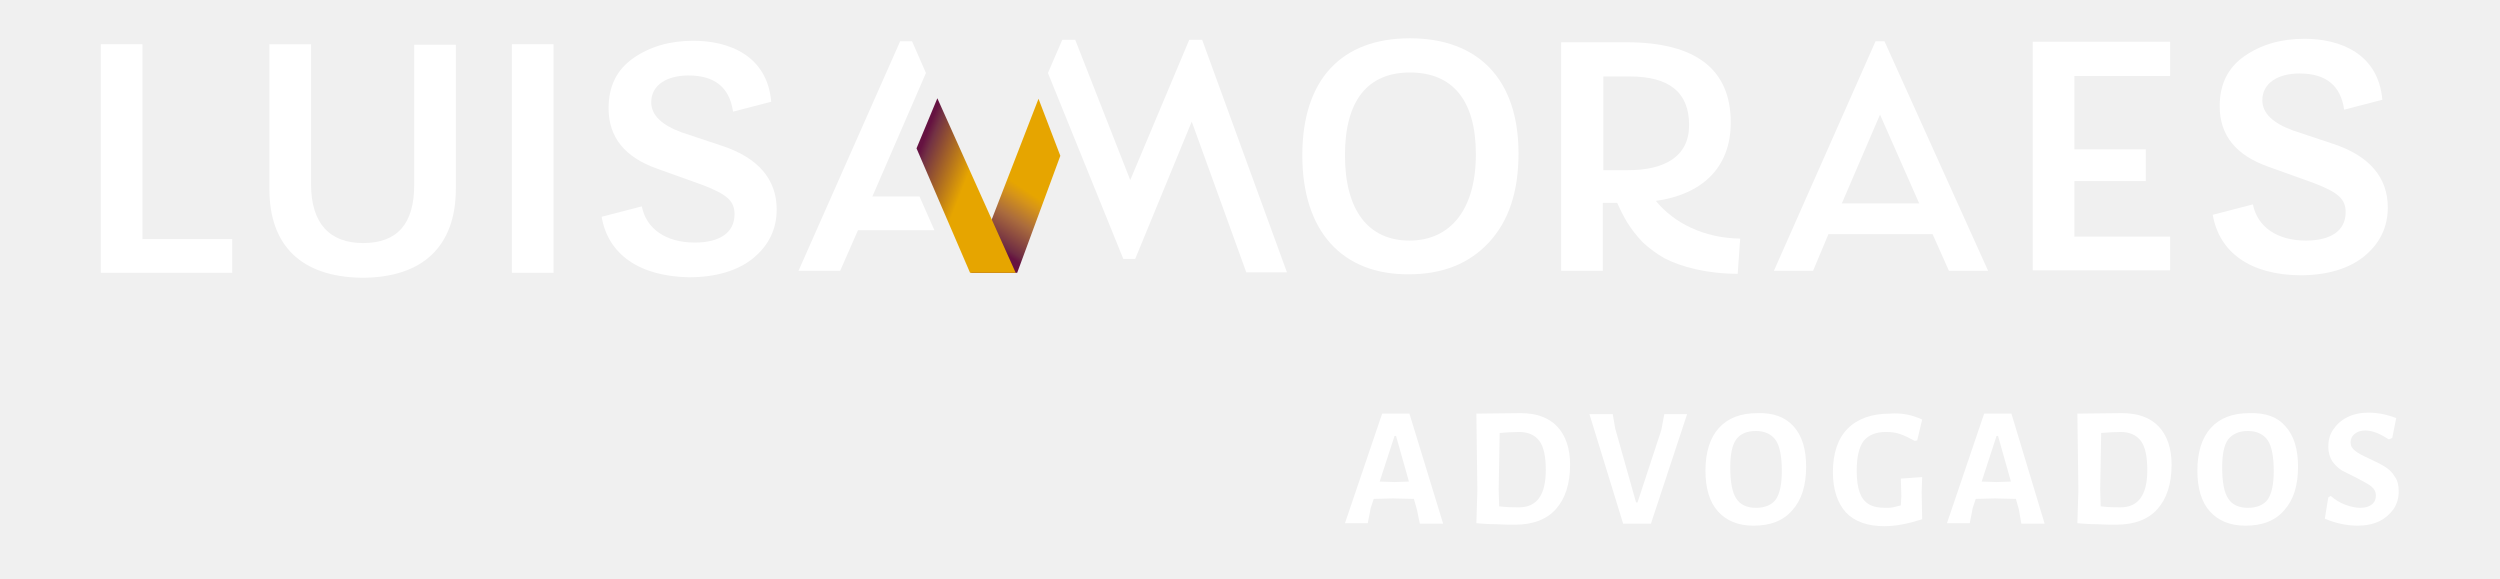
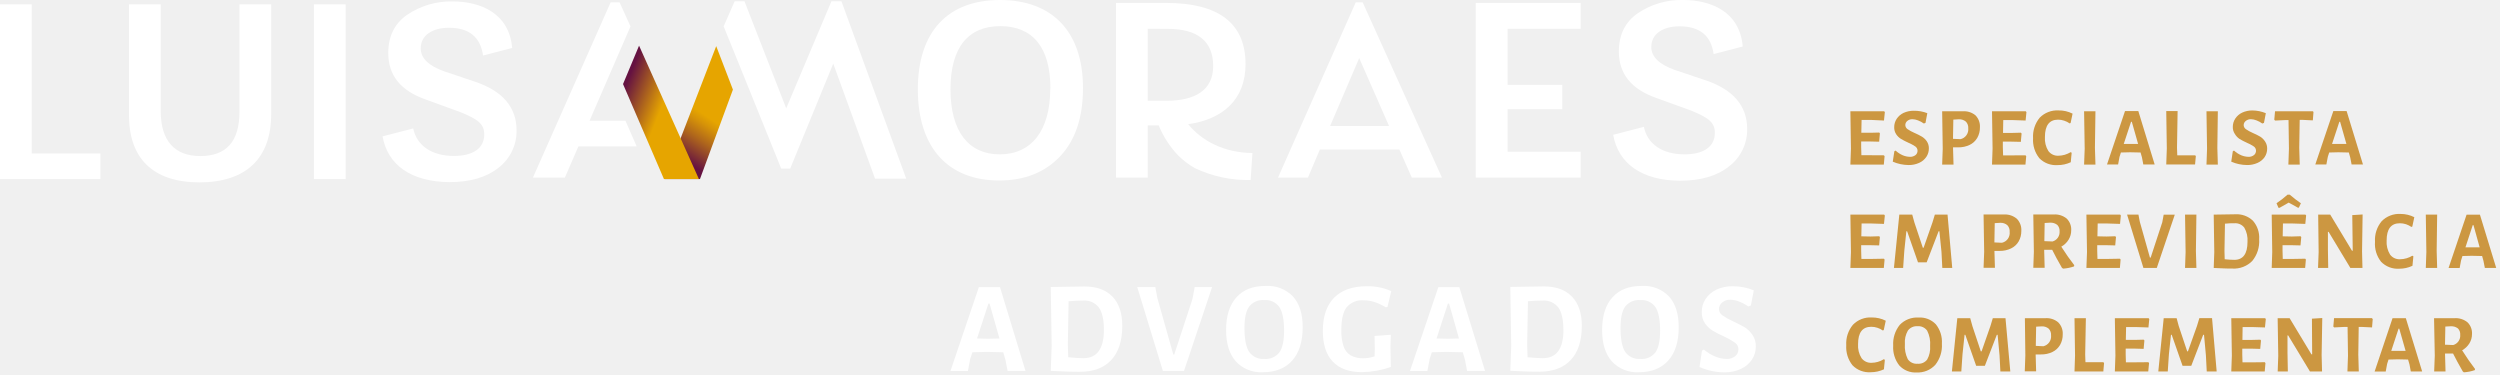
- <svg xmlns="http://www.w3.org/2000/svg" width="1024" height="237" viewBox="0 0 1024 237" fill="none">
-   <g clip-path="url(#clip0_2337_20992)">
-     <path d="M591.112 214.507H581.566L580.347 208.617L579.129 204.352L570.395 204.149L562.676 204.352L561.458 208.008L560.239 214.304H550.896L566.129 169.421H577.301L591.112 214.507ZM577.097 197.244L571.816 178.56H571.207L565.114 197.244L571.207 197.447L577.097 197.244Z" fill="white" />
-     <path d="M637.828 174.701C641.281 178.357 643.109 183.637 643.109 190.339C643.109 198.26 641.078 204.353 637.219 208.617C633.359 212.882 627.672 214.913 620.563 214.913C618.329 214.913 615.689 214.913 612.642 214.71C609.595 214.71 606.955 214.507 604.721 214.304L605.127 200.9L604.721 169.421L622.798 169.218C629.297 169.218 634.375 171.046 637.828 174.701ZM633.156 192.573C633.156 187.09 632.344 183.028 630.516 180.591C628.688 178.154 625.844 176.935 622.188 176.935C619.751 176.935 617.11 177.138 614.267 177.341L613.861 200.494L614.064 207.399C617.314 207.805 619.954 207.805 622.188 207.805C629.5 207.805 633.156 202.728 633.156 192.573Z" fill="white" />
-     <path d="M676.216 214.507H664.842L651.03 169.624H660.577L661.592 175.514L670.123 205.774H670.732L680.481 176.123L681.7 169.624H691.043L676.216 214.507Z" fill="white" />
-     <path d="M734.712 174.701C738.165 178.56 739.79 184.043 739.79 191.152C739.79 198.869 737.962 204.759 734.103 209.024C730.447 213.289 725.166 215.319 718.26 215.319C711.964 215.319 707.089 213.289 703.636 209.43C700.183 205.571 698.558 199.885 698.558 192.776C698.558 185.262 700.386 179.372 704.042 175.311C707.698 171.249 712.979 169.218 719.885 169.218C726.385 169.015 731.259 170.843 734.712 174.701ZM711.151 179.982C709.526 182.216 708.714 186.074 708.714 191.355C708.714 197.447 709.526 201.712 711.151 204.149C712.776 206.79 715.62 208.008 719.276 208.008C722.932 208.008 725.775 206.79 727.4 204.556C729.025 202.119 729.838 198.26 729.838 192.979C729.838 187.09 729.025 182.825 727.4 180.388C725.775 177.951 722.932 176.529 719.276 176.529C715.417 176.529 712.776 177.748 711.151 179.982Z" fill="white" />
-     <path d="M787.318 171.858L785.287 180.388L784.272 180.591C782.037 179.372 780.006 178.357 778.178 177.748C776.35 177.138 774.522 176.935 772.491 176.935C768.429 176.935 765.382 178.154 763.351 180.591C761.523 183.028 760.508 187.09 760.508 192.776C760.508 196.432 760.914 199.478 761.726 201.712C762.539 203.946 763.757 205.571 765.585 206.587C767.21 207.602 769.648 208.008 772.491 208.008C773.507 208.008 774.319 208.008 775.335 207.805C776.147 207.602 777.163 207.399 778.585 206.993L778.788 203.134L778.585 196.026L787.318 195.417L787.115 201.712L787.318 212.679C781.631 214.507 776.554 215.523 771.882 215.523C764.976 215.523 759.695 213.695 756.039 209.836C752.586 205.977 750.758 200.494 750.758 193.386C750.758 185.668 752.789 179.575 756.852 175.514C760.914 171.452 766.804 169.421 774.116 169.421C778.991 169.015 783.459 170.03 787.318 171.858Z" fill="white" />
-     <path d="M837.487 214.507H827.941L826.925 208.617L825.706 204.352L816.973 204.149L809.254 204.352L808.036 208.008L806.817 214.304H797.474L812.707 169.421H823.878L837.487 214.507ZM823.675 197.244L818.394 178.56H817.785L811.692 197.244L817.785 197.447L823.675 197.244Z" fill="white" />
-     <path d="M884.203 174.701C887.656 178.357 889.484 183.637 889.484 190.339C889.484 198.26 887.452 204.353 883.593 208.617C879.734 212.882 874.047 214.913 866.735 214.913C864.501 214.913 861.86 214.913 858.814 214.71C855.767 214.71 853.127 214.507 850.892 214.304L851.299 200.9L850.892 169.421L868.969 169.218C875.672 169.218 880.75 171.046 884.203 174.701ZM879.531 192.573C879.531 187.09 878.719 183.028 876.891 180.591C875.063 178.154 872.219 176.935 868.563 176.935C866.126 176.935 863.485 177.138 860.642 177.341L860.236 200.494L860.439 207.399C863.688 207.805 866.329 207.805 868.563 207.805C875.875 207.805 879.531 202.728 879.531 192.573Z" fill="white" />
-     <path d="M936.199 174.701C939.652 178.56 941.277 184.043 941.277 191.152C941.277 198.869 939.449 204.759 935.59 209.024C931.934 213.289 926.653 215.319 919.747 215.319C913.451 215.319 908.576 213.289 905.123 209.43C901.67 205.571 900.045 199.885 900.045 192.776C900.045 185.262 901.873 179.372 905.529 175.311C909.185 171.249 914.466 169.218 921.372 169.218C928.075 169.015 932.95 170.843 936.199 174.701ZM912.638 179.982C911.013 182.216 910.201 186.074 910.201 191.355C910.201 197.447 911.013 201.712 912.638 204.149C914.263 206.79 917.107 208.008 920.763 208.008C924.419 208.008 927.262 206.79 928.887 204.556C930.512 202.119 931.325 198.26 931.325 192.979C931.325 187.09 930.512 182.825 928.887 180.388C927.262 177.951 924.419 176.529 920.763 176.529C917.107 176.529 914.466 177.748 912.638 179.982Z" fill="white" />
-     <path d="M981.493 171.249L979.868 179.372L978.447 179.982C976.822 178.966 975.197 177.951 973.572 177.341C971.947 176.732 970.322 176.326 968.901 176.326C967.073 176.326 965.651 176.732 964.432 177.748C963.213 178.763 962.807 179.982 962.807 181.2C962.807 182.622 963.416 183.637 964.635 184.653C965.854 185.668 967.885 186.684 970.525 187.902C973.166 189.121 975.197 190.136 976.822 191.152C978.447 192.167 979.868 193.386 980.884 195.213C982.103 196.838 982.509 198.869 982.509 201.306C982.509 203.946 981.9 206.18 980.478 208.414C979.056 210.445 977.025 212.273 974.588 213.492C971.947 214.71 969.104 215.319 965.651 215.319C961.182 215.319 956.714 214.304 952.245 212.476L953.667 203.743L954.683 203.134C956.511 204.759 958.542 205.977 960.776 206.79C963.01 207.602 965.041 208.008 966.666 208.008C968.697 208.008 970.322 207.602 971.541 206.586C972.76 205.571 973.166 204.352 973.166 202.931C973.166 201.509 972.556 200.291 971.338 199.275C970.119 198.26 968.088 197.244 965.448 195.823C963.01 194.604 960.979 193.589 959.354 192.776C957.729 191.761 956.511 190.542 955.292 188.918C954.276 187.293 953.667 185.262 953.667 183.028C953.667 180.388 954.277 177.951 955.698 175.92C957.12 173.889 958.948 172.061 961.588 170.842C964.026 169.624 966.869 169.015 970.119 169.015C973.978 169.015 977.837 169.827 981.493 171.249Z" fill="white" />
-     <path d="M58.349 97.933H95.113V111.743H41.288V18.118H58.349V97.933Z" fill="white" />
-     <path d="M110.346 77.421V18.118H127.407V75.39C127.407 91.637 135.126 99.557 148.734 99.557C162.749 99.557 169.655 91.637 169.655 75.796V18.321H186.716V77.217C186.716 100.573 173.514 113.774 148.125 113.774C123.345 113.368 110.346 100.573 110.346 77.421Z" fill="white" />
-     <path d="M209.668 111.743V18.118H226.729V111.743H209.668Z" fill="white" />
-     <path d="M246.431 88.793L262.883 84.529C264.711 93.668 272.632 99.354 284.616 99.354C294.772 99.354 300.865 95.293 300.865 87.778C300.865 82.295 297.818 79.654 287.866 75.796L269.18 69.094C255.977 64.423 249.275 56.299 249.275 44.317C249.275 35.178 252.727 28.476 259.43 23.805C266.133 19.133 274.257 16.696 284.007 16.696C298.631 16.696 314.27 22.789 315.895 41.676L300.256 45.738C298.834 35.787 292.741 30.913 281.976 30.913C273.242 30.913 266.742 34.771 266.742 41.88C266.742 47.16 271.008 51.222 279.335 54.268L295.787 59.752C310.614 64.626 318.13 73.562 318.13 85.747C318.13 93.871 314.88 100.573 308.38 105.853C302.084 110.93 293.147 113.571 282.179 113.571C261.868 113.164 249.071 104.228 246.431 88.793Z" fill="white" />
-     <path d="M533.428 63.61C533.428 32.334 549.677 15.681 577.504 15.681C605.33 15.681 621.985 32.334 621.985 62.798C621.985 78.639 617.923 90.621 609.798 99.354C601.674 108.087 590.706 112.352 577.097 112.352C550.083 112.555 533.428 95.09 533.428 63.61ZM604.517 63.204C604.517 41.067 594.971 29.694 577.504 29.694C560.442 29.694 550.896 40.864 550.896 63.61C550.896 86.357 560.645 98.542 577.3 98.542C594.159 98.542 604.517 85.747 604.517 63.204Z" fill="white" />
-     <path d="M712.776 97.73L711.761 112.149C699.168 112.149 688.606 109.306 681.903 105.853C678.653 104.025 675.607 101.791 672.763 99.151C667.482 93.465 665.248 89.403 662.404 83.107H656.514V110.93H639.453V17.306H666.06C694.496 17.306 708.917 28.273 708.917 50.206C708.917 68.891 696.933 79.654 678.247 82.295C685.559 91.231 697.746 97.526 712.776 97.73ZM656.717 31.116V69.703H666.873C681.7 69.703 691.856 64.22 691.856 51.222C691.856 37.818 683.731 31.319 667.482 31.319H656.717V31.116Z" fill="white" />
-     <path d="M888.874 31.116H849.674V61.173H878.922V74.171H849.674V96.917H888.874V110.727H832.612V17.102H888.874V31.116Z" fill="white" />
-     <path d="M906.342 87.981L922.794 83.716C924.622 92.856 932.543 98.542 944.527 98.542C954.683 98.542 960.776 94.48 960.776 86.966C960.776 81.482 957.729 78.842 947.777 74.984L929.09 68.281C915.888 63.61 909.185 55.487 909.185 43.504C909.185 34.365 912.638 27.663 919.341 22.992C926.044 18.321 934.168 15.884 943.918 15.884C958.542 15.884 974.181 21.977 975.806 40.864L960.167 44.926C958.745 34.974 952.651 30.1 941.886 30.1C933.153 30.1 926.653 33.959 926.653 41.067C926.653 46.348 930.918 50.41 939.246 53.456L955.698 58.939C970.525 63.813 978.041 72.749 978.041 84.935C978.041 93.059 974.791 99.76 968.291 105.041C961.995 110.118 953.058 112.758 942.09 112.758C921.778 112.555 908.982 103.416 906.342 87.981Z" fill="white" />
-     <path d="M492.4 16.29H487.119L462.948 73.765L440.403 16.29H435.122L429.232 29.897L437.966 51.425L460.105 106.056H464.98L488.134 49.8L510.477 111.54H527.132L492.4 16.29Z" fill="white" />
-     <path d="M798.286 110.93L791.584 95.902H748.93L742.634 110.93H726.588L768.226 16.899H771.882L814.332 110.93H798.286ZM754.414 83.31H786.1L770.054 46.957L754.414 83.31Z" fill="white" />
-     <path d="M382.719 94.277L376.626 80.467H357.33L379.266 29.897L373.579 16.899H368.704L327.066 110.93H344.128L351.44 94.277H382.719Z" fill="white" />
-     <path d="M425.373 40.458L397.75 111.743H416.639L434.31 63.813L425.373 40.458Z" fill="url(#paint0_linear_2337_20992)" />
-     <path d="M383.938 40.255L375.407 60.767L397.343 111.743H416.03L383.938 40.255Z" fill="url(#paint1_linear_2337_20992)" />
+ <svg xmlns="http://www.w3.org/2000/svg" width="660" height="99" viewBox="0 0 660 99" fill="none">
+   <g clip-path="url(#clip0_2488_21343)">
+     <path d="M497.36 41L497.53 41.24L497.33 43.45H488.5L488.65 39.25L488.5 29.37H497.42L497.6 29.61L497.37 31.82L494 31.66H491.46L491.39 35.05H493.83L496.12 34.99L496.29 35.21L496.1 37.41L493.61 37.35H491.35V38.86L491.41 40.98H493.89L497.36 41Z" fill="#CC9741" />
+     <path d="M508.81 29.88L508.33 32.44L507.9 32.611C507.421 32.268 506.9 31.989 506.35 31.78C505.89 31.588 505.398 31.483 504.9 31.471C504.389 31.445 503.888 31.617 503.5 31.951C503.346 32.079 503.222 32.24 503.136 32.421C503.05 32.602 503.003 32.8 503 33.001C503.003 33.213 503.056 33.421 503.155 33.609C503.254 33.797 503.396 33.959 503.57 34.081C504.148 34.47 504.76 34.804 505.4 35.081C506.087 35.372 506.755 35.706 507.4 36.081C507.911 36.4 508.351 36.822 508.69 37.321C509.055 37.878 509.24 38.534 509.22 39.2C509.225 39.979 508.999 40.741 508.57 41.391C508.097 42.1 507.431 42.659 506.65 43.001C505.777 43.395 504.828 43.59 503.87 43.571C502.431 43.556 501.01 43.253 499.69 42.681L500.11 39.931L500.44 39.751C500.997 40.278 501.644 40.701 502.35 41.001C502.937 41.247 503.564 41.383 504.2 41.401C504.739 41.429 505.27 41.266 505.7 40.94C505.868 40.802 506.003 40.628 506.095 40.431C506.187 40.233 506.233 40.018 506.23 39.8C506.233 39.579 506.181 39.361 506.08 39.164C505.979 38.967 505.831 38.797 505.65 38.67C505.066 38.275 504.442 37.94 503.79 37.67C503.128 37.375 502.483 37.041 501.86 36.67C501.353 36.357 500.92 35.937 500.59 35.44C500.228 34.889 500.046 34.239 500.07 33.581C500.065 32.796 500.291 32.027 500.72 31.37C501.175 30.689 501.808 30.146 502.55 29.8C503.398 29.417 504.32 29.225 505.25 29.241C506.467 29.221 507.676 29.438 508.81 29.88Z" fill="#CC9741" />
+     <path d="M521.5 30.42C521.915 30.838 522.237 31.34 522.444 31.891C522.651 32.443 522.738 33.032 522.7 33.62C522.719 34.593 522.478 35.553 522 36.4C521.531 37.201 520.835 37.845 520 38.25C519.063 38.695 518.037 38.917 517 38.9H515.6V39L515.73 43.46H512.73L512.88 39.26L512.73 29.38H518.12C519.338 29.282 520.548 29.654 521.5 30.42ZM519.62 33.88C519.644 33.561 519.602 33.24 519.497 32.937C519.392 32.635 519.226 32.356 519.01 32.12C518.493 31.687 517.834 31.463 517.16 31.49L515.68 31.58L515.59 36.65L517.59 36.74C518.218 36.591 518.77 36.218 519.143 35.692C519.517 35.166 519.686 34.522 519.62 33.88Z" fill="#CC9741" />
+     <path d="M534.74 41L534.92 41.24L534.72 43.45H525.89L526.04 39.25L525.89 29.37H534.81L534.98 29.61L534.76 31.82L531.4 31.7H528.86L528.8 35.09H531.23L533.51 35.03L533.7 35.25L533.5 37.45L531 37.39H528.75V38.9L528.82 41.02H531.29L534.74 41Z" fill="#CC9741" />
+     <path d="M547.16 30L546.64 32.47L546.39 32.58C545.951 32.266 545.465 32.023 544.95 31.86C544.432 31.681 543.888 31.59 543.34 31.59C541.02 31.59 539.86 33.12 539.86 36.16C539.766 37.462 540.084 38.76 540.77 39.87C541.075 40.28 541.477 40.607 541.939 40.824C542.401 41.04 542.91 41.139 543.42 41.11C543.989 41.103 544.554 41.019 545.1 40.86C545.645 40.691 546.168 40.46 546.66 40.17L546.92 40.32L546.68 42.83C545.585 43.342 544.389 43.602 543.18 43.59C542.295 43.652 541.407 43.52 540.578 43.204C539.749 42.888 538.999 42.395 538.38 41.76C537.192 40.271 536.604 38.391 536.73 36.49C536.609 34.523 537.238 32.583 538.49 31.06C539.138 30.403 539.92 29.892 540.783 29.563C541.645 29.233 542.568 29.093 543.49 29.15C544.764 29.132 546.023 29.424 547.16 30Z" fill="#CC9741" />
+     <path d="M553.06 39L553.2 43.46H550.2L550.36 39.26L550.2 29.38H553.2L553.06 39Z" fill="#CC9741" />
+     <path d="M568.83 43.41H565.83L565.48 41.57L565.11 40.26L562.35 40.2L559.92 40.26L559.55 41.42L559.18 43.42H556.25L561 29.33H564.52L568.83 43.41ZM564.46 38L562.8 32.15H562.6L560.67 38H562.55H564.46Z" fill="#CC9741" />
+     <path d="M579.7 41.2L579.5 43.41H571.89L572.04 39.21L571.89 29.33H574.89L574.73 39L574.8 41H579.52L579.7 41.2Z" fill="#CC9741" />
+     <path d="M585.38 39L585.51 43.46H582.51L582.66 39.26L582.51 29.38H585.51L585.38 39Z" fill="#CC9741" />
+     <path d="M598.18 29.88L597.69 32.44L597.25 32.61C596.776 32.266 596.258 31.987 595.71 31.78C595.25 31.588 594.758 31.483 594.26 31.47C593.749 31.445 593.248 31.617 592.86 31.95C592.697 32.078 592.565 32.24 592.473 32.425C592.382 32.61 592.333 32.814 592.33 33.02C592.335 33.233 592.39 33.442 592.49 33.63C592.591 33.818 592.735 33.979 592.91 34.1C593.488 34.489 594.1 34.824 594.74 35.1C595.427 35.392 596.095 35.726 596.74 36.1C597.245 36.434 597.674 36.87 598 37.38C598.365 37.938 598.55 38.594 598.53 39.26C598.535 40.039 598.309 40.801 597.88 41.45C597.41 42.132 596.759 42.669 596 43C595.127 43.395 594.178 43.59 593.22 43.57C591.784 43.559 590.365 43.256 589.05 42.68L589.46 39.93L589.78 39.75C590.345 40.277 590.999 40.7 591.71 41C592.297 41.246 592.924 41.381 593.56 41.4C594.096 41.431 594.625 41.268 595.05 40.94C595.219 40.803 595.356 40.629 595.449 40.432C595.543 40.234 595.591 40.019 595.59 39.8C595.591 39.579 595.539 39.361 595.438 39.165C595.337 38.968 595.19 38.798 595.01 38.67C594.423 38.273 593.796 37.938 593.14 37.67C592.481 37.375 591.84 37.041 591.22 36.67C590.722 36.329 590.305 35.882 590 35.36C589.627 34.813 589.438 34.162 589.46 33.5C589.458 32.715 589.688 31.946 590.12 31.29C590.576 30.607 591.213 30.063 591.96 29.72C592.801 29.338 593.716 29.146 594.64 29.16C595.855 29.172 597.057 29.416 598.18 29.88Z" fill="#CC9741" />
+     <path d="M610.76 29.57L610.59 31.78L608 31.65H607.12L607 39L607.13 43.46H604.13L604.28 39.26L604.17 31.7H603.3L600.61 31.83L600.41 31.59L600.61 29.38H610.61L610.76 29.57Z" fill="#CC9741" />
+     <path d="M623.82 43.41H620.82L620.46 41.57L620.09 40.26L617.33 40.2L614.91 40.26L614.54 41.42L614.16 43.42H611.24L616 29.33H619.51L623.82 43.41ZM619.45 38L617.79 32.15H617.59L615.66 38H617.54H619.45Z" fill="#CC9741" />
+     <path d="M497.36 68.3L497.53 68.53L497.33 70.74H488.5L488.65 66.54L488.5 56.66H497.42L497.6 56.9L497.37 59.11L494 59H491.46L491.39 62.39L493.83 62.44L496.12 62.37L496.29 62.59L496.1 64.79L493.61 64.73H491.35V66.24L491.41 68.36H493.89L497.36 68.3Z" fill="#CC9741" />
+     <path d="M515.39 70.74H512.77L512.55 66.48L512 61.06H511.79L508.64 69.25H506.35L503.48 61.06H503.28L502.74 66.2L502.43 70.74H500L501.42 56.66H504.83L505.4 58.73L507.63 65.41H507.83L510.17 58.73L510.8 56.66H514.15L515.39 70.74Z" fill="#CC9741" />
+     <path d="M532.44 57.75C532.852 58.168 533.17 58.669 533.375 59.218C533.58 59.768 533.667 60.355 533.63 60.94C533.649 61.916 533.408 62.879 532.93 63.73C532.46 64.53 531.764 65.174 530.93 65.58C529.995 66.03 528.968 66.256 527.93 66.24H526.53L526.66 70.7H523.66L523.82 66.5L523.66 56.62H529.07C530.296 56.554 531.502 56.958 532.44 57.75ZM530.55 61.21C530.575 60.891 530.533 60.57 530.429 60.267C530.324 59.964 530.157 59.686 529.94 59.45C529.428 59.017 528.771 58.791 528.1 58.82L526.61 58.91L526.52 64L528.52 64.09C529.153 63.943 529.709 63.568 530.083 63.037C530.457 62.506 530.623 61.856 530.55 61.21Z" fill="#CC9741" />
+     <path d="M547.6 70L547.55 70.33C546.615 70.66 545.639 70.859 544.65 70.92L544.34 70.68C543.29 68.87 542.44 67.3 541.78 65.95H539.67V66.24L539.79 70.7H536.79L536.94 66.5L536.79 56.62H542.19C543.423 56.535 544.641 56.921 545.6 57.7C546.009 58.099 546.328 58.582 546.535 59.115C546.742 59.648 546.832 60.219 546.8 60.79C546.81 61.666 546.571 62.526 546.11 63.27C545.639 64.044 544.973 64.682 544.18 65.12C545.34 66.947 546.48 68.573 547.6 70ZM539.71 63.66L541.87 63.75C542.443 63.586 542.942 63.228 543.281 62.737C543.62 62.247 543.779 61.654 543.73 61.06C543.752 60.754 543.71 60.446 543.607 60.157C543.504 59.868 543.341 59.603 543.13 59.38C542.604 58.966 541.948 58.754 541.28 58.78L539.79 58.87L539.71 63.66Z" fill="#CC9741" />
+     <path d="M559.67 68.3L559.84 68.53L559.65 70.74H550.81L550.97 66.54L550.81 56.66H559.74L559.9 56.9L559.69 59.11L556.32 59H553.79L553.72 62.39L556.15 62.44L558.44 62.37L558.62 62.59L558.42 64.79L555.93 64.73H553.67V66.24L553.73 68.36H556.2L559.67 68.3Z" fill="#CC9741" />
+     <path d="M569.39 70.74H565.86L561.55 56.66H564.55L564.9 58.51L567.58 68H567.78L570.84 58.68L571.21 56.68H574.14L569.39 70.74Z" fill="#CC9741" />
+     <path d="M579.72 66.28L579.85 70.74H576.85L577 66.54L576.85 56.66H579.85L579.72 66.28Z" fill="#CC9741" />
+     <path d="M594.78 58.28C595.362 58.949 595.806 59.726 596.087 60.567C596.369 61.408 596.482 62.296 596.42 63.18C596.561 65.251 595.907 67.296 594.59 68.9C593.908 69.588 593.087 70.123 592.181 70.468C591.276 70.813 590.307 70.96 589.34 70.9C588.65 70.9 587.83 70.9 586.88 70.85C585.93 70.8 585.11 70.78 584.42 70.74L584.57 66.54L584.42 56.66L590.08 56.57C590.939 56.513 591.801 56.636 592.61 56.93C593.419 57.225 594.158 57.684 594.78 58.28ZM593.34 63.85C593.441 62.544 593.148 61.238 592.5 60.1C592.193 59.701 591.79 59.385 591.328 59.182C590.867 58.98 590.362 58.896 589.86 58.94C589.09 58.94 588.26 58.94 587.39 59.05L587.26 66.28L587.32 68.44C588.163 68.538 589.011 68.591 589.86 68.6C592.18 68.6 593.34 67 593.34 63.85Z" fill="#CC9741" />
+     <path d="M608.58 68.3L608.75 68.53L608.56 70.74H599.73L599.87 66.54L599.73 56.66H608.64L608.82 56.9L608.6 59.11L605.23 59H602.7L602.63 62.39L605.06 62.44L607.35 62.37L607.53 62.59L607.33 64.79L604.84 64.73H602.59V66.24L602.65 68.36H605.12L608.58 68.3ZM601 53.66C602.02 52.97 602.993 52.212 603.91 51.39H604.49C605.49 52.26 606.49 53.02 607.43 53.66L606.9 54.82H606.62L606.05 54.49C605.44 54.16 604.82 53.81 604.22 53.49C603.66 53.82 602.86 54.28 601.81 54.86H601.52L601 53.66Z" fill="#CC9741" />
+     <path d="M623.58 66.39L623.69 70.74H620.5L614.75 61.21H614.57V65.89L614.65 70.74H611.96L612.12 66.58L612 56.66H615.18L620.93 66.2H621.12L621 56.79L623.73 56.62L623.58 66.39Z" fill="#CC9741" />
+     <path d="M637.38 57.34L636.85 59.81L636.61 59.91C636.164 59.607 635.68 59.365 635.17 59.19C634.646 59.023 634.1 58.939 633.55 58.94C631.23 58.94 630.07 60.46 630.07 63.5C629.976 64.802 630.294 66.1 630.98 67.21C631.285 67.619 631.687 67.945 632.15 68.16C632.612 68.374 633.121 68.471 633.63 68.44C634.199 68.437 634.765 68.353 635.31 68.19C635.858 68.034 636.382 67.805 636.87 67.51L637.13 67.66L636.89 70.17C635.799 70.684 634.606 70.948 633.4 70.94C632.514 71 631.626 70.867 630.797 70.549C629.969 70.231 629.219 69.737 628.6 69.1C627.424 67.607 626.853 65.726 627 63.83C626.872 61.867 627.498 59.928 628.75 58.41C629.396 57.748 630.176 57.233 631.039 56.9C631.902 56.567 632.827 56.424 633.75 56.48C635.011 56.474 636.256 56.768 637.38 57.34Z" fill="#CC9741" />
+     <path d="M643.28 66.28L643.41 70.74H640.41L640.56 66.54L640.41 56.66H643.41L643.28 66.28Z" fill="#CC9741" />
+     <path d="M659 70.74H656L655.64 68.9L655.28 67.59L652.52 67.53L650.09 67.59L649.72 68.75L649.35 70.75H646.42L651.18 56.67H654.7L659 70.74ZM654.63 65.3L653 59.44H652.8L650.88 65.3H652.76H654.63Z" fill="#CC9741" />
+     <path d="M497.84 84.67L497.31 87.13L497.07 87.25C496.63 86.938 496.144 86.695 495.63 86.53C495.108 86.355 494.561 86.267 494.01 86.27C491.69 86.27 490.53 87.79 490.53 90.83C490.436 92.132 490.754 93.43 491.44 94.54C491.747 94.95 492.15 95.278 492.615 95.494C493.079 95.71 493.589 95.808 494.1 95.78C494.665 95.773 495.227 95.689 495.77 95.53C496.32 95.371 496.845 95.135 497.33 94.83L497.6 94.99L497.36 97.5C496.263 98.009 495.069 98.272 493.86 98.27C492.975 98.331 492.087 98.199 491.259 97.883C490.43 97.567 489.68 97.075 489.06 96.44C487.873 94.946 487.285 93.064 487.41 91.16C487.283 89.195 487.913 87.256 489.17 85.74C489.814 85.076 490.595 84.56 491.458 84.227C492.321 83.894 493.247 83.751 494.17 83.81C495.445 83.797 496.704 84.092 497.84 84.67Z" fill="#CC9741" />
+     <path d="M511.05 85.6C512.21 87.048 512.785 88.879 512.66 90.73C512.792 92.749 512.168 94.745 510.91 96.33C510.283 97.005 509.516 97.534 508.662 97.879C507.809 98.225 506.89 98.379 505.97 98.33C505.12 98.379 504.27 98.239 503.482 97.919C502.693 97.599 501.985 97.107 501.41 96.48C500.251 94.993 499.678 93.132 499.8 91.25C499.678 89.268 500.299 87.311 501.54 85.76C502.173 85.1 502.942 84.586 503.793 84.253C504.644 83.92 505.558 83.775 506.47 83.83C507.316 83.773 508.165 83.902 508.956 84.207C509.747 84.513 510.462 84.989 511.05 85.6ZM503.68 87.27C503.065 88.35 502.79 89.591 502.89 90.83C502.785 92.208 503.051 93.59 503.66 94.83C503.946 95.238 504.333 95.563 504.784 95.774C505.236 95.984 505.734 96.073 506.23 96.03C506.711 96.071 507.195 95.992 507.639 95.8C508.082 95.608 508.471 95.309 508.77 94.93C509.382 93.827 509.654 92.567 509.55 91.31C509.664 89.931 509.398 88.548 508.78 87.31C508.494 86.903 508.106 86.579 507.655 86.371C507.203 86.162 506.705 86.075 506.21 86.12C505.726 86.083 505.239 86.169 504.797 86.37C504.355 86.571 503.97 86.881 503.68 87.27Z" fill="#CC9741" />
+     <path d="M530.72 98.07H528.1L527.88 93.81L527.37 88.39H527.16L524 96.58H521.71L518.84 88.39H518.65L518.1 93.53L517.79 98.07H515.3L516.73 84H520.14L520.71 86.08L522.93 92.75H523.14L525.47 86.08L526.1 84H529.45L530.72 98.07Z" fill="#CC9741" />
+     <path d="M543.36 85.09C543.775 85.506 544.097 86.006 544.304 86.556C544.511 87.106 544.598 87.694 544.56 88.28C544.579 89.253 544.338 90.213 543.86 91.06C543.392 91.862 542.696 92.507 541.86 92.91C540.91 93.37 539.865 93.596 538.81 93.57H537.41L537.54 98.03H534.54L534.69 93.83L534.57 84H539.97C541.199 83.907 542.416 84.298 543.36 85.09ZM541.48 88.54C541.506 88.221 541.465 87.899 541.36 87.596C541.255 87.293 541.088 87.015 540.87 86.78C540.356 86.35 539.699 86.129 539.03 86.16L537.54 86.24L537.45 91.31L539.45 91.41C540.08 91.261 540.633 90.887 541.007 90.359C541.38 89.83 541.549 89.184 541.48 88.54Z" fill="#CC9741" />
+     <path d="M555.47 95.86L555.28 98.07H547.67L547.81 93.87L547.67 84H550.67L550.49 93.62L550.56 95.62H555.29L555.47 95.86Z" fill="#CC9741" />
+     <path d="M567.17 95.62L567.35 95.86L567.14 98.07H558.32L558.47 93.87L558.32 84H567.24L567.41 84.24L567.19 86.45L563.82 86.34H561.29L561.22 89.73H563.65L565.94 89.67L566.12 89.89L565.92 92.1L563.43 92.03H561.18V93.53L561.24 95.65H563.71L567.17 95.62Z" fill="#CC9741" />
+     <path d="M585.2 98.07H582.58L582.36 93.81L581.86 88.39H581.64L578.49 96.58H576.2L573.33 88.39H573.14L572.59 93.53L572.29 98.07H569.79L571.22 84H574.63L575.19 86.08L577.42 92.75H577.62L580 86.07L580.63 83.99H583.98L585.2 98.07Z" fill="#CC9741" />
+     <path d="M597.91 95.62L598.08 95.86L597.89 98.07H589.06L589.21 93.87L589.06 84H598L598.17 84.24L597.95 86.45L594.59 86.34H592.05L592 89.74H594.43L596.73 89.68L596.9 89.9L596.7 92.11L594.21 92.04H591.96V93.54L592.02 95.66H594.49L597.91 95.62Z" fill="#CC9741" />
+     <path d="M612.91 93.721L613.02 98.07H609.83L604.07 88.54H603.9V93.221L603.99 98.07H601.31L601.46 93.92L601.3 84.001H604.46L610.21 93.54H610.41L610.35 84.13L613.08 83.96L612.91 93.721Z" fill="#CC9741" />
+     <path d="M626.4 84.23L626.22 86.44L623.58 86.31H622.7L622.59 93.61L622.72 98.07H619.72L619.87 93.87L619.76 86.31H618.89L616.2 86.44L616 86.2L616.19 83.99H626.19L626.4 84.23Z" fill="#CC9741" />
+     <path d="M639.45 98.07H636.45L636.11 96.23L635.73 94.92L633 94.86L630.57 94.92L630.2 96.08L629.83 98.08H626.9L631.63 84H635.14L639.45 98.07ZM635.08 92.63L633.41 86.77H633.22L631.29 92.63H633.18H635.08Z" fill="#CC9741" />
+     <path d="M653.38 97.37V97.7C652.442 98.032 651.463 98.23 650.47 98.29L650.17 98.05C649.123 96.237 648.27 94.664 647.61 93.33H645.49V93.61L645.62 98.07H642.62L642.78 93.87L642.59 84H647.99C649.225 83.919 650.446 84.305 651.41 85.08C651.821 85.481 652.14 85.965 652.347 86.5C652.554 87.035 652.644 87.608 652.61 88.18C652.619 89.052 652.379 89.909 651.92 90.65C651.445 91.413 650.785 92.043 650 92.48C651.13 94.28 652.26 95.92 653.38 97.37ZM645.48 91L647.65 91.09C648.222 90.926 648.72 90.567 649.057 90.077C649.394 89.586 649.551 88.994 649.5 88.4C649.524 88.095 649.483 87.788 649.382 87.498C649.28 87.209 649.119 86.944 648.91 86.72C648.382 86.312 647.727 86.103 647.06 86.13L645.57 86.21L645.48 91Z" fill="#CC9741" />
+     <path d="M270.73 97.92H266L265.44 95L264.85 93L260.52 92.9L256.71 93L256.12 94.82L255.53 97.95H250.92L258.42 75.81H264L270.73 97.92ZM263.86 89.36L261.24 80.15H260.94L257.94 89.36L260.89 89.43L263.86 89.36Z" fill="white" />
+     <path d="M293.7 78.32C295.42 80.114 296.28 82.68 296.28 86.02C296.28 89.954 295.317 92.954 293.39 95.02C291.46 97.11 288.72 98.15 285.14 98.15C284.07 98.15 282.77 98.15 281.27 98.08C279.77 98.01 278.48 97.98 277.4 97.91L277.64 91.31L277.4 75.77L286.31 75.63C289.523 75.637 291.987 76.534 293.7 78.32ZM291.43 87.09C291.43 84.39 290.99 82.424 290.11 81.19C289.63 80.568 289.003 80.075 288.286 79.754C287.569 79.433 286.784 79.294 286 79.35C284.78 79.35 283.49 79.41 282.11 79.53L281.91 90.91L282.01 94.31C283.61 94.47 284.94 94.56 286.01 94.56C289.61 94.56 291.43 92.06 291.43 87.09Z" fill="white" />
+     <path d="M312.58 97.92H307L300.23 75.78H305L305.55 78.7L309.75 93.59H310L314.81 78.94L315.4 75.78H320L312.58 97.92Z" fill="white" />
+     <path d="M341.38 78.31C343.07 80.2 343.91 82.88 343.91 86.37C343.91 90.17 342.99 93.11 341.16 95.17C339.33 97.23 336.73 98.27 333.38 98.27C332.045 98.347 330.71 98.126 329.472 97.623C328.233 97.12 327.122 96.347 326.22 95.36C324.53 93.42 323.69 90.68 323.69 87.12C323.69 83.394 324.6 80.517 326.42 78.49C328.24 76.464 330.827 75.464 334.18 75.49C335.513 75.405 336.849 75.613 338.093 76.1C339.337 76.588 340.459 77.342 341.38 78.31ZM329.78 80.93C328.947 82.077 328.533 83.95 328.54 86.55C328.54 89.55 328.94 91.61 329.76 92.87C330.203 93.508 330.806 94.017 331.508 94.349C332.21 94.681 332.986 94.823 333.76 94.76C334.518 94.826 335.28 94.702 335.978 94.4C336.677 94.098 337.289 93.628 337.76 93.03C338.58 91.86 339 89.97 339 87.33C339 84.424 338.59 82.344 337.77 81.09C337.324 80.458 336.72 79.952 336.018 79.624C335.317 79.296 334.542 79.157 333.77 79.22C333.015 79.152 332.255 79.273 331.559 79.571C330.862 79.87 330.251 80.337 329.78 80.93Z" fill="white" />
+     <path d="M367.29 76.85L366.29 81.04L365.83 81.11C364.884 80.539 363.878 80.073 362.83 79.72C361.913 79.422 360.954 79.274 359.99 79.28C359.153 79.211 358.312 79.341 357.535 79.659C356.758 79.977 356.068 80.474 355.52 81.11C354.58 82.317 354.11 84.317 354.11 87.11C354.054 88.591 354.261 90.071 354.72 91.48C355.041 92.462 355.705 93.296 356.59 93.83C357.626 94.376 358.79 94.635 359.96 94.58C360.416 94.58 360.87 94.543 361.32 94.47C361.847 94.374 362.368 94.247 362.88 94.09L362.95 92.2L362.88 88.69L367.18 88.38L367.08 91.48L367.18 96.88C364.737 97.741 362.17 98.204 359.58 98.25C356.14 98.25 353.58 97.31 351.82 95.43C350.06 93.55 349.23 90.86 349.23 87.35C349.23 83.523 350.23 80.597 352.23 78.57C354.23 76.57 357.08 75.57 360.77 75.57C363.011 75.509 365.238 75.946 367.29 76.85Z" fill="white" />
+     <path d="M392.05 97.92H387.31L386.76 95L386.17 93L381.84 92.9L378 93L377.42 94.82L376.83 97.95H372.23L379.72 75.81H385.26L392.05 97.92ZM385.17 89.36L382.56 80.15H382.25L379.25 89.36L382.2 89.43L385.17 89.36Z" fill="white" />
+     <path d="M415 78.32C416.733 80.107 417.6 82.667 417.6 86C417.6 89.934 416.637 92.934 414.71 95C412.783 97.067 410.033 98.11 406.46 98.13C405.38 98.13 404.09 98.13 402.59 98.06C401.09 97.99 399.8 97.96 398.72 97.89L398.96 91.29L398.72 75.75L407.63 75.61C410.837 75.63 413.293 76.534 415 78.32ZM412.73 87.09C412.73 84.39 412.29 82.424 411.41 81.19C410.924 80.565 410.29 80.07 409.566 79.749C408.842 79.428 408.05 79.291 407.26 79.35C406.05 79.35 404.75 79.41 403.38 79.53L403.17 90.91L403.28 94.31C404.88 94.47 406.21 94.56 407.28 94.56C410.93 94.56 412.75 92.06 412.75 87.09H412.73Z" fill="white" />
+     <path d="M440.66 78.31C442.34 80.2 443.18 82.88 443.18 86.37C443.18 90.17 442.27 93.11 440.43 95.17C438.59 97.23 436.01 98.27 432.66 98.27C431.324 98.349 429.987 98.128 428.746 97.625C427.506 97.121 426.393 96.348 425.49 95.36C423.8 93.42 422.96 90.68 422.96 87.12C422.96 83.393 423.87 80.517 425.69 78.49C427.51 76.463 430.097 75.463 433.45 75.49C434.785 75.403 436.123 75.611 437.369 76.098C438.615 76.585 439.738 77.34 440.66 78.31ZM429.05 80.93C428.22 82.08 427.82 83.93 427.82 86.55C427.82 89.497 428.223 91.603 429.03 92.87C429.475 93.506 430.078 94.014 430.779 94.346C431.481 94.677 432.256 94.82 433.03 94.76C433.788 94.828 434.551 94.706 435.25 94.404C435.949 94.102 436.561 93.629 437.03 93.03C437.86 91.86 438.27 89.97 438.27 87.33C438.27 84.423 437.863 82.343 437.05 81.09C436.604 80.457 436 79.952 435.298 79.624C434.597 79.296 433.822 79.157 433.05 79.22C432.294 79.152 431.533 79.273 430.835 79.571C430.136 79.87 429.523 80.336 429.05 80.93Z" fill="white" />
+     <path d="M463 76.64L462.24 80.64L461.56 80.91C460.803 80.384 459.988 79.948 459.13 79.61C458.402 79.313 457.626 79.15 456.84 79.13C456.039 79.086 455.251 79.351 454.64 79.87C454.386 80.075 454.179 80.334 454.036 80.628C453.892 80.922 453.815 81.243 453.81 81.57C453.815 81.905 453.901 82.234 454.062 82.529C454.222 82.823 454.451 83.074 454.73 83.26C455.635 83.885 456.595 84.424 457.6 84.87C458.657 85.339 459.686 85.87 460.68 86.46C461.479 86.981 462.16 87.662 462.68 88.46C463.276 89.344 463.574 90.395 463.53 91.46C463.55 92.684 463.202 93.887 462.53 94.91C461.8 95.99 460.786 96.848 459.6 97.39C458.231 98.019 456.737 98.33 455.23 98.3C452.97 98.287 450.736 97.806 448.67 96.89L449.32 92.56L449.84 92.29C450.728 93.069 451.743 93.691 452.84 94.13C453.764 94.515 454.75 94.729 455.75 94.76C456.601 94.816 457.443 94.552 458.11 94.02C458.372 93.806 458.583 93.536 458.726 93.23C458.87 92.923 458.943 92.588 458.94 92.25C458.95 91.902 458.873 91.557 458.716 91.246C458.559 90.935 458.326 90.668 458.04 90.47C457.114 89.826 456.13 89.27 455.1 88.81C454.07 88.358 453.068 87.844 452.1 87.27C451.309 86.769 450.629 86.113 450.1 85.34C449.527 84.476 449.237 83.456 449.27 82.42C449.241 81.182 449.59 79.965 450.27 78.93C450.984 77.857 451.981 77.003 453.15 76.46C454.475 75.85 455.921 75.546 457.38 75.57C459.305 75.556 461.215 75.92 463 76.64Z" fill="white" />
+     <path d="M8.37 40.51H26.51V47.27H0V1.15H8.37V40.51Z" fill="white" />
+     <path d="M34.05 30.39V1.15H42.43V29.34C42.43 37.34 46.26 41.2 52.89 41.2C59.8 41.2 63.22 37.29 63.22 29.48V1.15H71.59V30.15C71.59 41.67 65.1 48.15 52.59 48.15C40.4 48.11 34.05 41.83 34.05 30.39Z" fill="white" />
+     <path d="M82.88 47.27V1.15H91.25V47.27H82.88Z" fill="white" />
+     <path d="M101 36L109.09 33.91C110 38.37 113.91 41.17 119.84 41.17C124.84 41.17 127.84 39.17 127.84 35.51C127.84 32.79 126.3 31.51 121.48 29.58L112.28 26.23C105.78 23.93 102.5 19.88 102.5 14.02C102.5 9.55 104.18 6.2 107.5 3.9C111.041 1.509 115.238 0.278 119.51 0.38C126.69 0.38 134.43 3.38 135.21 12.66L127.53 14.66C126.83 9.774 123.83 7.33 118.53 7.33C114.28 7.33 111.07 9.21 111.07 12.77C111.07 15.36 113.16 17.38 117.28 18.84L125.37 21.56C132.7 24.01 136.37 28.33 136.37 34.41C136.405 36.324 135.987 38.219 135.152 39.941C134.316 41.663 133.085 43.164 131.56 44.32C128.41 46.83 124.09 48.08 118.65 48.08C108.61 48 102.33 43.58 101 36Z" fill="white" />
+     <path d="M242.31 23.59C242.31 8.23 250.33 0 264 0C277.67 0 285.91 8.23 285.91 23.23C285.91 30.98 283.91 36.98 279.91 41.23C275.91 45.48 270.55 47.65 263.78 47.65C250.47 47.66 242.31 39.14 242.31 23.59ZM277.31 23.38C277.31 12.49 272.63 6.9 264.06 6.9C255.68 6.9 250.93 12.42 250.93 23.59C250.93 34.76 255.75 40.75 263.93 40.75C272.25 40.75 277.27 34.54 277.27 23.38H277.31Z" fill="white" />
+     <path d="M330.65 40.4L330.16 47.52C325.072 47.637 320.028 46.562 315.43 44.38C313.81 43.455 312.32 42.319 311 41C308.828 38.707 307.099 36.032 305.9 33.11H303V46.89H294.62V0.77H307.75C321.75 0.77 328.82 6.14 328.82 16.95C328.82 26.17 322.95 31.47 313.68 32.79C317.24 37.19 323.18 40.33 330.65 40.4ZM303 7.6V26.6H308C315.26 26.6 320.28 23.95 320.28 17.46C320.28 10.97 316.28 7.62 308.28 7.62L303 7.6Z" fill="white" />
+     <path d="M417.3 7.6H398V22.4H412.44V28.82H398V40.05H417.3V46.89H389.6V0.77H417.3V7.6Z" fill="white" />
+     <path d="M425.88 35.59L433.98 33.49C434.88 37.96 438.79 40.75 444.72 40.75C449.72 40.75 452.72 38.75 452.72 35.1C452.72 32.38 451.18 31.1 446.37 29.16L437.15 25.82C430.66 23.51 427.38 19.47 427.38 13.61C427.38 9.14 429.06 5.79 432.38 3.49C435.916 1.108 440.108 -0.112 444.37 0C451.56 0 459.31 3 460.08 12.28L452.4 14.28C451.733 9.4 448.733 6.957 443.4 6.95C439.15 6.95 435.94 8.84 435.94 12.4C435.94 14.99 438.03 17 442.15 18.47L450.25 21.19C457.57 23.64 461.25 27.96 461.25 34.03C461.286 35.944 460.869 37.84 460.033 39.562C459.197 41.284 457.966 42.784 456.44 43.94C453.3 46.45 448.97 47.71 443.53 47.71C433.49 47.66 427.21 43.19 425.88 35.59Z" fill="white" />
+     <path d="M222.14 0.34H219.5L207.56 28.6L196.54 0.34H193.95L191.04 6.96L195.35 17.57L206.24 44.51H208.61L219.98 16.8L231.01 47.16H239.24L222.14 0.34Z" fill="white" />
+     <path d="M372.71 46.88L369.44 39.48H348.44L345.3 46.88H337.4L357.92 0.61H359.74L380.67 46.88H372.71ZM351.15 33.27H366.71L358.83 15.34L351.15 33.27Z" fill="white" />
+     <path d="M168.08 38.65L165.12 31.88H155.64L166.45 6.97L163.57 0.62H161.21L140.69 46.89H149.13L152.7 38.65H168.08Z" fill="white" />
+     <path d="M189.08 12.18L175.53 47.27H184.79L193.49 23.66L189.08 12.18Z" fill="url(#paint0_linear_2488_21343)" />
+     <path d="M168.71 12.05L164.48 22.19L175.28 47.27H184.51L168.71 12.05Z" fill="url(#paint1_linear_2488_21343)" />
  </g>
  <defs>
-     <linearGradient id="paint0_linear_2337_20992" x1="401.482" y1="105.505" x2="430.598" y2="61.477" gradientUnits="userSpaceOnUse">
-       <stop offset="0.131" stop-color="#651241" />
-       <stop offset="0.173" stop-color="#6E2B43" />
-       <stop offset="0.394" stop-color="#AA6B3D" />
-       <stop offset="0.553" stop-color="#D69419" />
-       <stop offset="0.632" stop-color="#E6A500" />
+     <linearGradient id="paint0_linear_2488_21343" x1="177.35" y1="44.22" x2="191.68" y2="22.54" gradientUnits="userSpaceOnUse">
+       <stop offset="0.13" stop-color="#651241" />
+       <stop offset="0.16" stop-color="#6D1B3D" />
+       <stop offset="0.39" stop-color="#AE651C" />
+       <stop offset="0.55" stop-color="#D69308" />
+       <stop offset="0.63" stop-color="#E6A500" />
    </linearGradient>
-     <linearGradient id="paint1_linear_2337_20992" x1="373.743" y1="69.342" x2="411.281" y2="84.02" gradientUnits="userSpaceOnUse">
+     <linearGradient id="paint1_linear_2488_21343" x1="163.69" y1="26.42" x2="182.17" y2="33.64" gradientUnits="userSpaceOnUse">
      <stop stop-color="#651241" />
-       <stop offset="0.076" stop-color="#733244" />
-       <stop offset="0.547" stop-color="#E6A500" />
+       <stop offset="0.06" stop-color="#73223A" />
+       <stop offset="0.55" stop-color="#E6A500" />
    </linearGradient>
-     <clipPath id="clip0_2337_20992">
-       <rect width="1024" height="237" fill="white" />
+     <clipPath id="clip0_2488_21343">
+       <rect width="659.04" height="98.29" fill="white" />
    </clipPath>
  </defs>
</svg>
